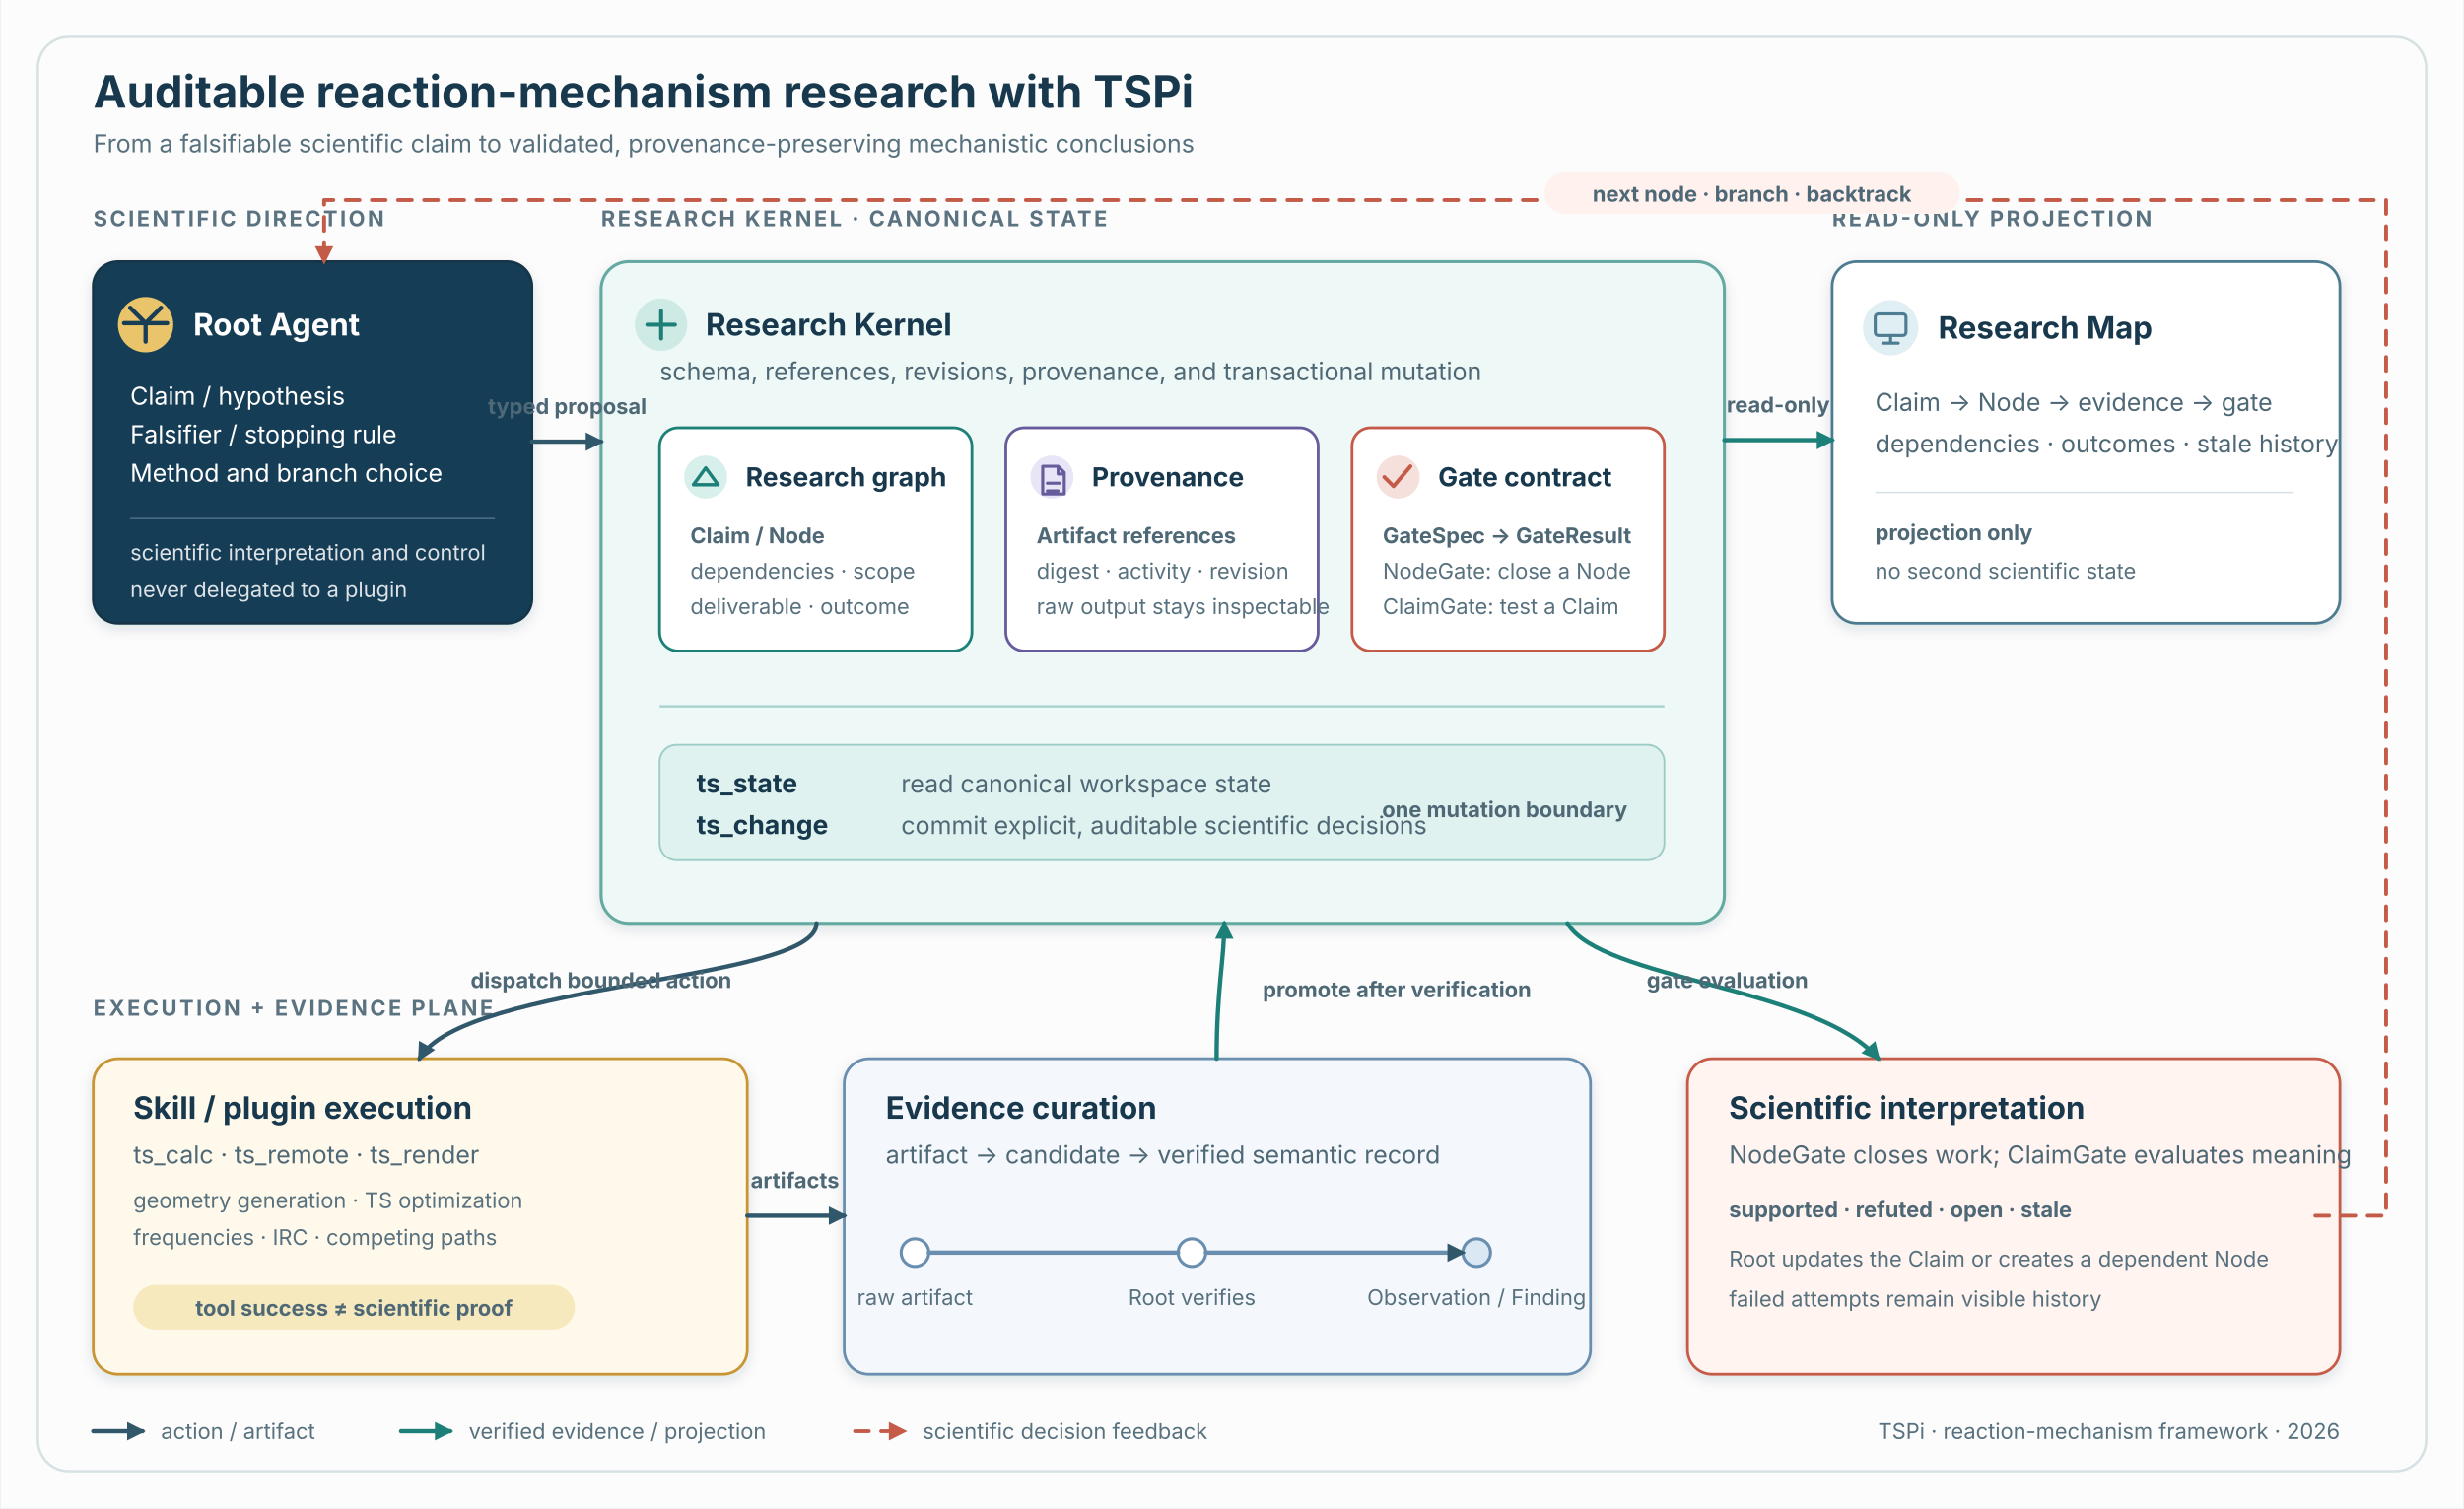
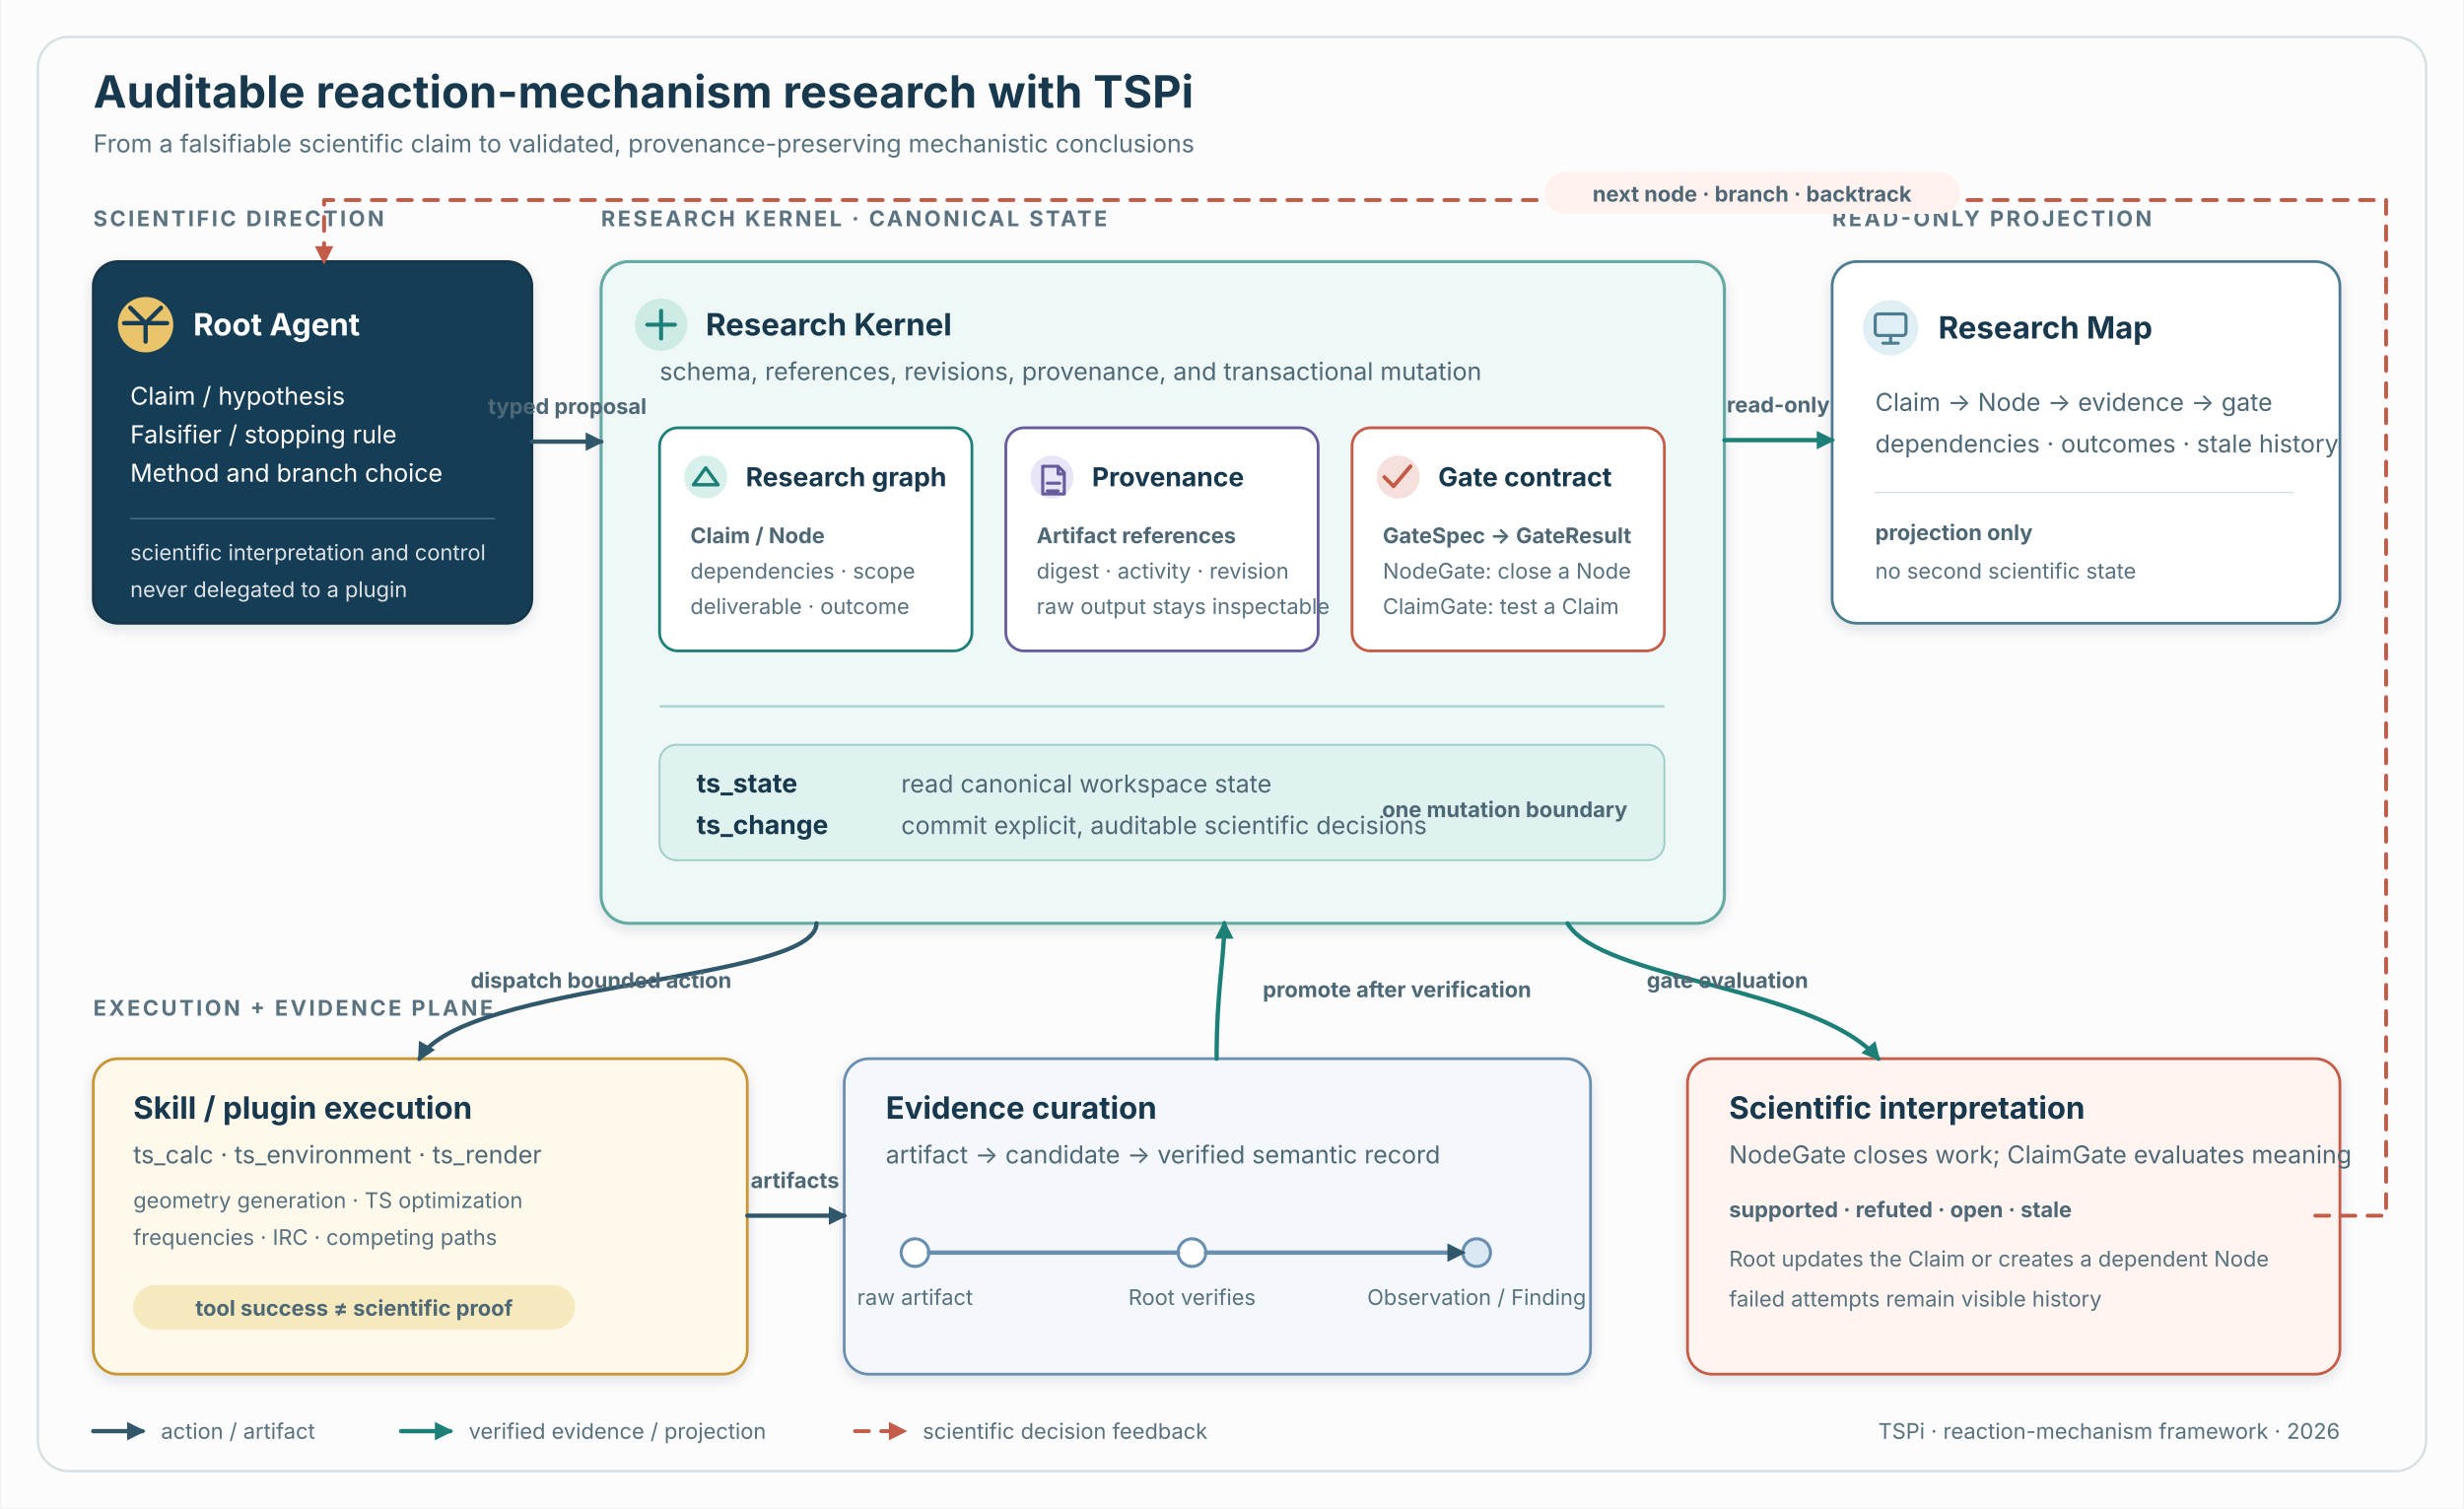
<svg xmlns="http://www.w3.org/2000/svg" width="183mm" height="112mm" viewBox="0 0 1600 980" role="img" aria-labelledby="title desc">
  <defs>
    <marker id="arrow-navy" markerWidth="12" markerHeight="12" refX="10" refY="6" orient="auto" markerUnits="userSpaceOnUse">
      <path d="M0,0 L12,6 L0,12 Z" fill="#31576B" />
    </marker>
    <marker id="arrow-teal" markerWidth="12" markerHeight="12" refX="10" refY="6" orient="auto" markerUnits="userSpaceOnUse">
      <path d="M0,0 L12,6 L0,12 Z" fill="#1D8078" />
    </marker>
    <marker id="arrow-coral" markerWidth="12" markerHeight="12" refX="10" refY="6" orient="auto" markerUnits="userSpaceOnUse">
      <path d="M0,0 L12,6 L0,12 Z" fill="#C45B48" />
    </marker>
    <filter id="shadow" x="-10%" y="-10%" width="120%" height="130%">
      <feDropShadow dx="0" dy="3" stdDeviation="4" flood-color="#17384D" flood-opacity="0.12" />
    </filter>
    <style>
      text { font-family: Inter, "Noto Sans", Arial, sans-serif; fill: #17384D; }
      .title { font-size: 29px; font-weight: 700; letter-spacing: .1px; }
      .subtitle { font-size: 16px; fill: #58717E; }
      .section { font-size: 14px; font-weight: 700; letter-spacing: 1.6px; fill: #5B7280; }
      .heading { font-size: 20px; font-weight: 700; }
      .subheading { font-size: 17px; font-weight: 700; }
      .body { font-size: 16px; fill: #4E6876; }
      .small { font-size: 14px; fill: #58717E; }
      .small-strong { font-size: 14px; font-weight: 700; fill: #4E6876; }
      .inverse { fill: #FFFFFF; }
      .flow { fill: none; stroke: #31576B; stroke-width: 2.8; stroke-linecap: round; stroke-linejoin: round; marker-end: url(#arrow-navy); }
      .evidence-flow { fill: none; stroke: #1D8078; stroke-width: 2.8; stroke-linecap: round; stroke-linejoin: round; marker-end: url(#arrow-teal); }
      .feedback { fill: none; stroke: #C45B48; stroke-width: 2.5; stroke-dasharray: 9 8; stroke-linecap: round; stroke-linejoin: round; marker-end: url(#arrow-coral); }
      .card { filter: url(#shadow); }
    </style>
  </defs>
  <rect width="1600" height="980" fill="#FBFCFB" />
  <rect x="24" y="24" width="1552" height="932" rx="20" fill="#FBFCFB" stroke="#D6E1E3" stroke-width="1.6" />
  <text x="60" y="70" class="title">Auditable reaction-mechanism research with TSPi</text>
  <text x="60" y="99" class="subtitle">From a falsifiable scientific claim to validated, provenance-preserving mechanistic conclusions</text>
  <text x="60" y="147" class="section">SCIENTIFIC DIRECTION</text>
  <text x="390" y="147" class="section">RESEARCH KERNEL · CANONICAL STATE</text>
  <text x="1190" y="147" class="section">READ-ONLY PROJECTION</text>
  <g class="card">
    <rect x="60" y="170" width="285" height="235" rx="16" fill="#183E56" stroke="#15364A" stroke-width="1.8" />
  </g>
  <circle cx="94" cy="211" r="18" fill="#E9C46A" />
  <path d="M94 222v-12m0 0-10-10m10 10 10-10m-10 10h-14m14 0h14" fill="none" stroke="#183E56" stroke-width="2.8" stroke-linecap="round" stroke-linejoin="round" />
  <text x="125" y="218" class="heading inverse">Root Agent</text>
  <text x="84" y="263" class="body inverse">Claim / hypothesis</text>
  <text x="84" y="288" class="body inverse">Falsifier / stopping rule</text>
  <text x="84" y="313" class="body inverse">Method and branch choice</text>
  <line x1="84" y1="337" x2="321" y2="337" stroke="#6E95A8" stroke-width="1" opacity=".55" />
  <text x="84" y="364" class="small inverse" opacity=".85">scientific interpretation and control</text>
  <text x="84" y="388" class="small inverse" opacity=".85">never delegated to a plugin</text>
  <g class="card">
    <rect x="390" y="170" width="730" height="430" rx="18" fill="#EEF8F6" stroke="#65AAA2" stroke-width="2" />
  </g>
  <circle cx="429" cy="211" r="17" fill="#CDEAE5" />
  <path d="M420 211h18M429 202v18" stroke="#1D8078" stroke-width="2.6" stroke-linecap="round" />
  <text x="458" y="218" class="heading">Research Kernel</text>
  <text x="428" y="247" class="body">schema, references, revisions, provenance, and transactional mutation</text>
  <g>
    <rect x="428" y="278" width="203" height="145" rx="12" fill="#FFFFFF" stroke="#1D8078" stroke-width="1.8" />
    <circle cx="458" cy="310" r="14" fill="#D8F0EC" />
    <path d="M450 315l8-11 8 11m-16 0h16" fill="none" stroke="#1D8078" stroke-width="2.2" stroke-linecap="round" stroke-linejoin="round" />
    <text x="484" y="316" class="subheading">Research graph</text>
    <text x="448" y="353" class="small-strong">Claim / Node</text>
    <text x="448" y="376" class="small">dependencies · scope</text>
    <text x="448" y="399" class="small">deliverable · outcome</text>
  </g>
  <g>
    <rect x="653" y="278" width="203" height="145" rx="12" fill="#FFFFFF" stroke="#665B9B" stroke-width="1.8" />
    <circle cx="683" cy="310" r="14" fill="#E8E6F6" />
    <path d="M677 303h10l4 4v14h-14zM687 303v5h4M680 314h8M680 319h7" fill="none" stroke="#665B9B" stroke-width="2" stroke-linecap="round" stroke-linejoin="round" />
    <text x="709" y="316" class="subheading">Provenance</text>
    <text x="673" y="353" class="small-strong">Artifact references</text>
    <text x="673" y="376" class="small">digest · activity · revision</text>
    <text x="673" y="399" class="small">raw output stays inspectable</text>
  </g>
  <g>
    <rect x="878" y="278" width="203" height="145" rx="12" fill="#FFFFFF" stroke="#C45B48" stroke-width="1.8" />
    <circle cx="908" cy="310" r="14" fill="#F6E0DB" />
    <path d="M899 310l6 6 11-13" fill="none" stroke="#C45B48" stroke-width="2.5" stroke-linecap="round" stroke-linejoin="round" />
    <text x="934" y="316" class="subheading">Gate contract</text>
    <text x="898" y="353" class="small-strong">GateSpec → GateResult</text>
    <text x="898" y="376" class="small">NodeGate: close a Node</text>
    <text x="898" y="399" class="small">ClaimGate: test a Claim</text>
  </g>
  <line x1="428" y1="459" x2="1081" y2="459" stroke="#A7D1CC" stroke-width="1.5" />
  <rect x="428" y="484" width="653" height="75" rx="11" fill="#DFF2EF" stroke="#9DCBC5" stroke-width="1.2" />
  <text x="452" y="515" class="subheading">ts_state</text>
  <text x="585" y="515" class="body">read canonical workspace state</text>
  <text x="452" y="542" class="subheading">ts_change</text>
  <text x="585" y="542" class="body">commit explicit, auditable scientific decisions</text>
  <text x="1057" y="531" class="small-strong" text-anchor="end">one mutation boundary</text>
  <g class="card">
    <rect x="1190" y="170" width="330" height="235" rx="16" fill="#FFFFFF" stroke="#4E7C90" stroke-width="1.8" />
  </g>
  <circle cx="1228" cy="213" r="18" fill="#E0EFF3" />
  <rect x="1218" y="204" width="20" height="14" rx="2" fill="none" stroke="#4E7C90" stroke-width="2" />
  <path d="M1223 223h10m-5-5v5" stroke="#4E7C90" stroke-width="2" stroke-linecap="round" />
  <text x="1259" y="220" class="heading">Research Map</text>
  <text x="1218" y="267" class="body">Claim → Node → evidence → gate</text>
  <text x="1218" y="294" class="body">dependencies · outcomes · stale history</text>
  <line x1="1218" y1="320" x2="1490" y2="320" stroke="#D5E2E5" stroke-width="1" />
  <text x="1218" y="351" class="small-strong">projection only</text>
  <text x="1218" y="376" class="small">no second scientific state</text>
  <path d="M345 287H390" class="flow" />
  <text x="368" y="269" class="small-strong" text-anchor="middle">typed proposal</text>
  <path d="M1120 286H1190" class="evidence-flow" />
  <text x="1155" y="268" class="small-strong" text-anchor="middle" fill="#1D8078">read-only</text>
  <text x="60" y="660" class="section">EXECUTION + EVIDENCE PLANE</text>
  <g class="card">
    <rect x="60" y="688" width="425" height="205" rx="16" fill="#FFF9EC" stroke="#C89535" stroke-width="1.8" />
  </g>
  <text x="86" y="727" class="heading">Skill / plugin execution</text>
-   <text x="86" y="756" class="body">ts_calc · ts_remote · ts_render</text>
+   <text x="86" y="756" class="body">ts_calc · ts_environment · ts_render</text>
  <text x="86" y="785" class="small">geometry generation · TS optimization</text>
  <text x="86" y="809" class="small">frequencies · IRC · competing paths</text>
  <rect x="86" y="835" width="287" height="29" rx="14.5" fill="#F6E9BE" />
  <text x="229.5" y="855" class="small-strong" text-anchor="middle">tool success ≠ scientific proof</text>
  <g class="card">
    <rect x="548" y="688" width="485" height="205" rx="16" fill="#F4F8FC" stroke="#6A8EAF" stroke-width="1.8" />
  </g>
  <text x="575" y="727" class="heading">Evidence curation</text>
  <text x="575" y="756" class="body">artifact → candidate → verified semantic record</text>
  <g>
    <circle cx="594" cy="814" r="9" fill="#FFFFFF" stroke="#6A8EAF" stroke-width="2" />
    <circle cx="774" cy="814" r="9" fill="#FFFFFF" stroke="#6A8EAF" stroke-width="2" />
    <circle cx="959" cy="814" r="9" fill="#D9E8F3" stroke="#6A8EAF" stroke-width="2" />
    <path d="M603 814H765M783 814H950" fill="none" stroke="#6A8EAF" stroke-width="2.8" stroke-linecap="round" marker-end="url(#arrow-navy)" />
    <text x="594" y="848" class="small" text-anchor="middle">raw artifact</text>
    <text x="774" y="848" class="small" text-anchor="middle">Root verifies</text>
    <text x="959" y="848" class="small" text-anchor="middle">Observation / Finding</text>
  </g>
  <g class="card">
    <rect x="1096" y="688" width="424" height="205" rx="16" fill="#FFF4F0" stroke="#C45B48" stroke-width="1.8" />
  </g>
  <text x="1123" y="727" class="heading">Scientific interpretation</text>
  <text x="1123" y="756" class="body">NodeGate closes work; ClaimGate evaluates meaning</text>
  <text x="1123" y="791" class="small-strong">supported · refuted · open · stale</text>
  <text x="1123" y="823" class="small">Root updates the Claim or creates a dependent Node</text>
  <text x="1123" y="849" class="small">failed attempts remain visible history</text>
  <path d="M530 600C530 638 300 638 272 688" class="flow" />
  <text x="390" y="642" class="small-strong" text-anchor="middle">dispatch bounded action</text>
  <path d="M485 790H548" class="flow" />
  <text x="516" y="772" class="small-strong" text-anchor="middle">artifacts</text>
  <path d="M790 688C790 643 795 623 795 600" class="evidence-flow" />
  <text x="820" y="648" class="small-strong" fill="#1D8078">promote after verification</text>
  <path d="M1018 600C1040 637 1180 641 1220 688" class="evidence-flow" />
  <text x="1122" y="642" class="small-strong" fill="#1D8078" text-anchor="middle">gate evaluation</text>
  <path d="M1504 790H1550V130H210V170" class="feedback" />
  <rect x="1003" y="112" width="270" height="27" rx="13.5" fill="#FFF1ED" />
  <text x="1138" y="131" class="small-strong" text-anchor="middle" fill="#B74C3B">next node · branch · backtrack</text>
  <line x1="60" y1="930" x2="92" y2="930" class="flow" />
  <text x="104" y="935" class="small">action / artifact</text>
  <line x1="260" y1="930" x2="292" y2="930" class="evidence-flow" />
  <text x="304" y="935" class="small">verified evidence / projection</text>
  <line x1="555" y1="930" x2="587" y2="930" class="feedback" />
  <text x="599" y="935" class="small">scientific decision feedback</text>
  <text x="1520" y="935" class="small" text-anchor="end">TSPi · reaction-mechanism framework · 2026</text>
</svg>
